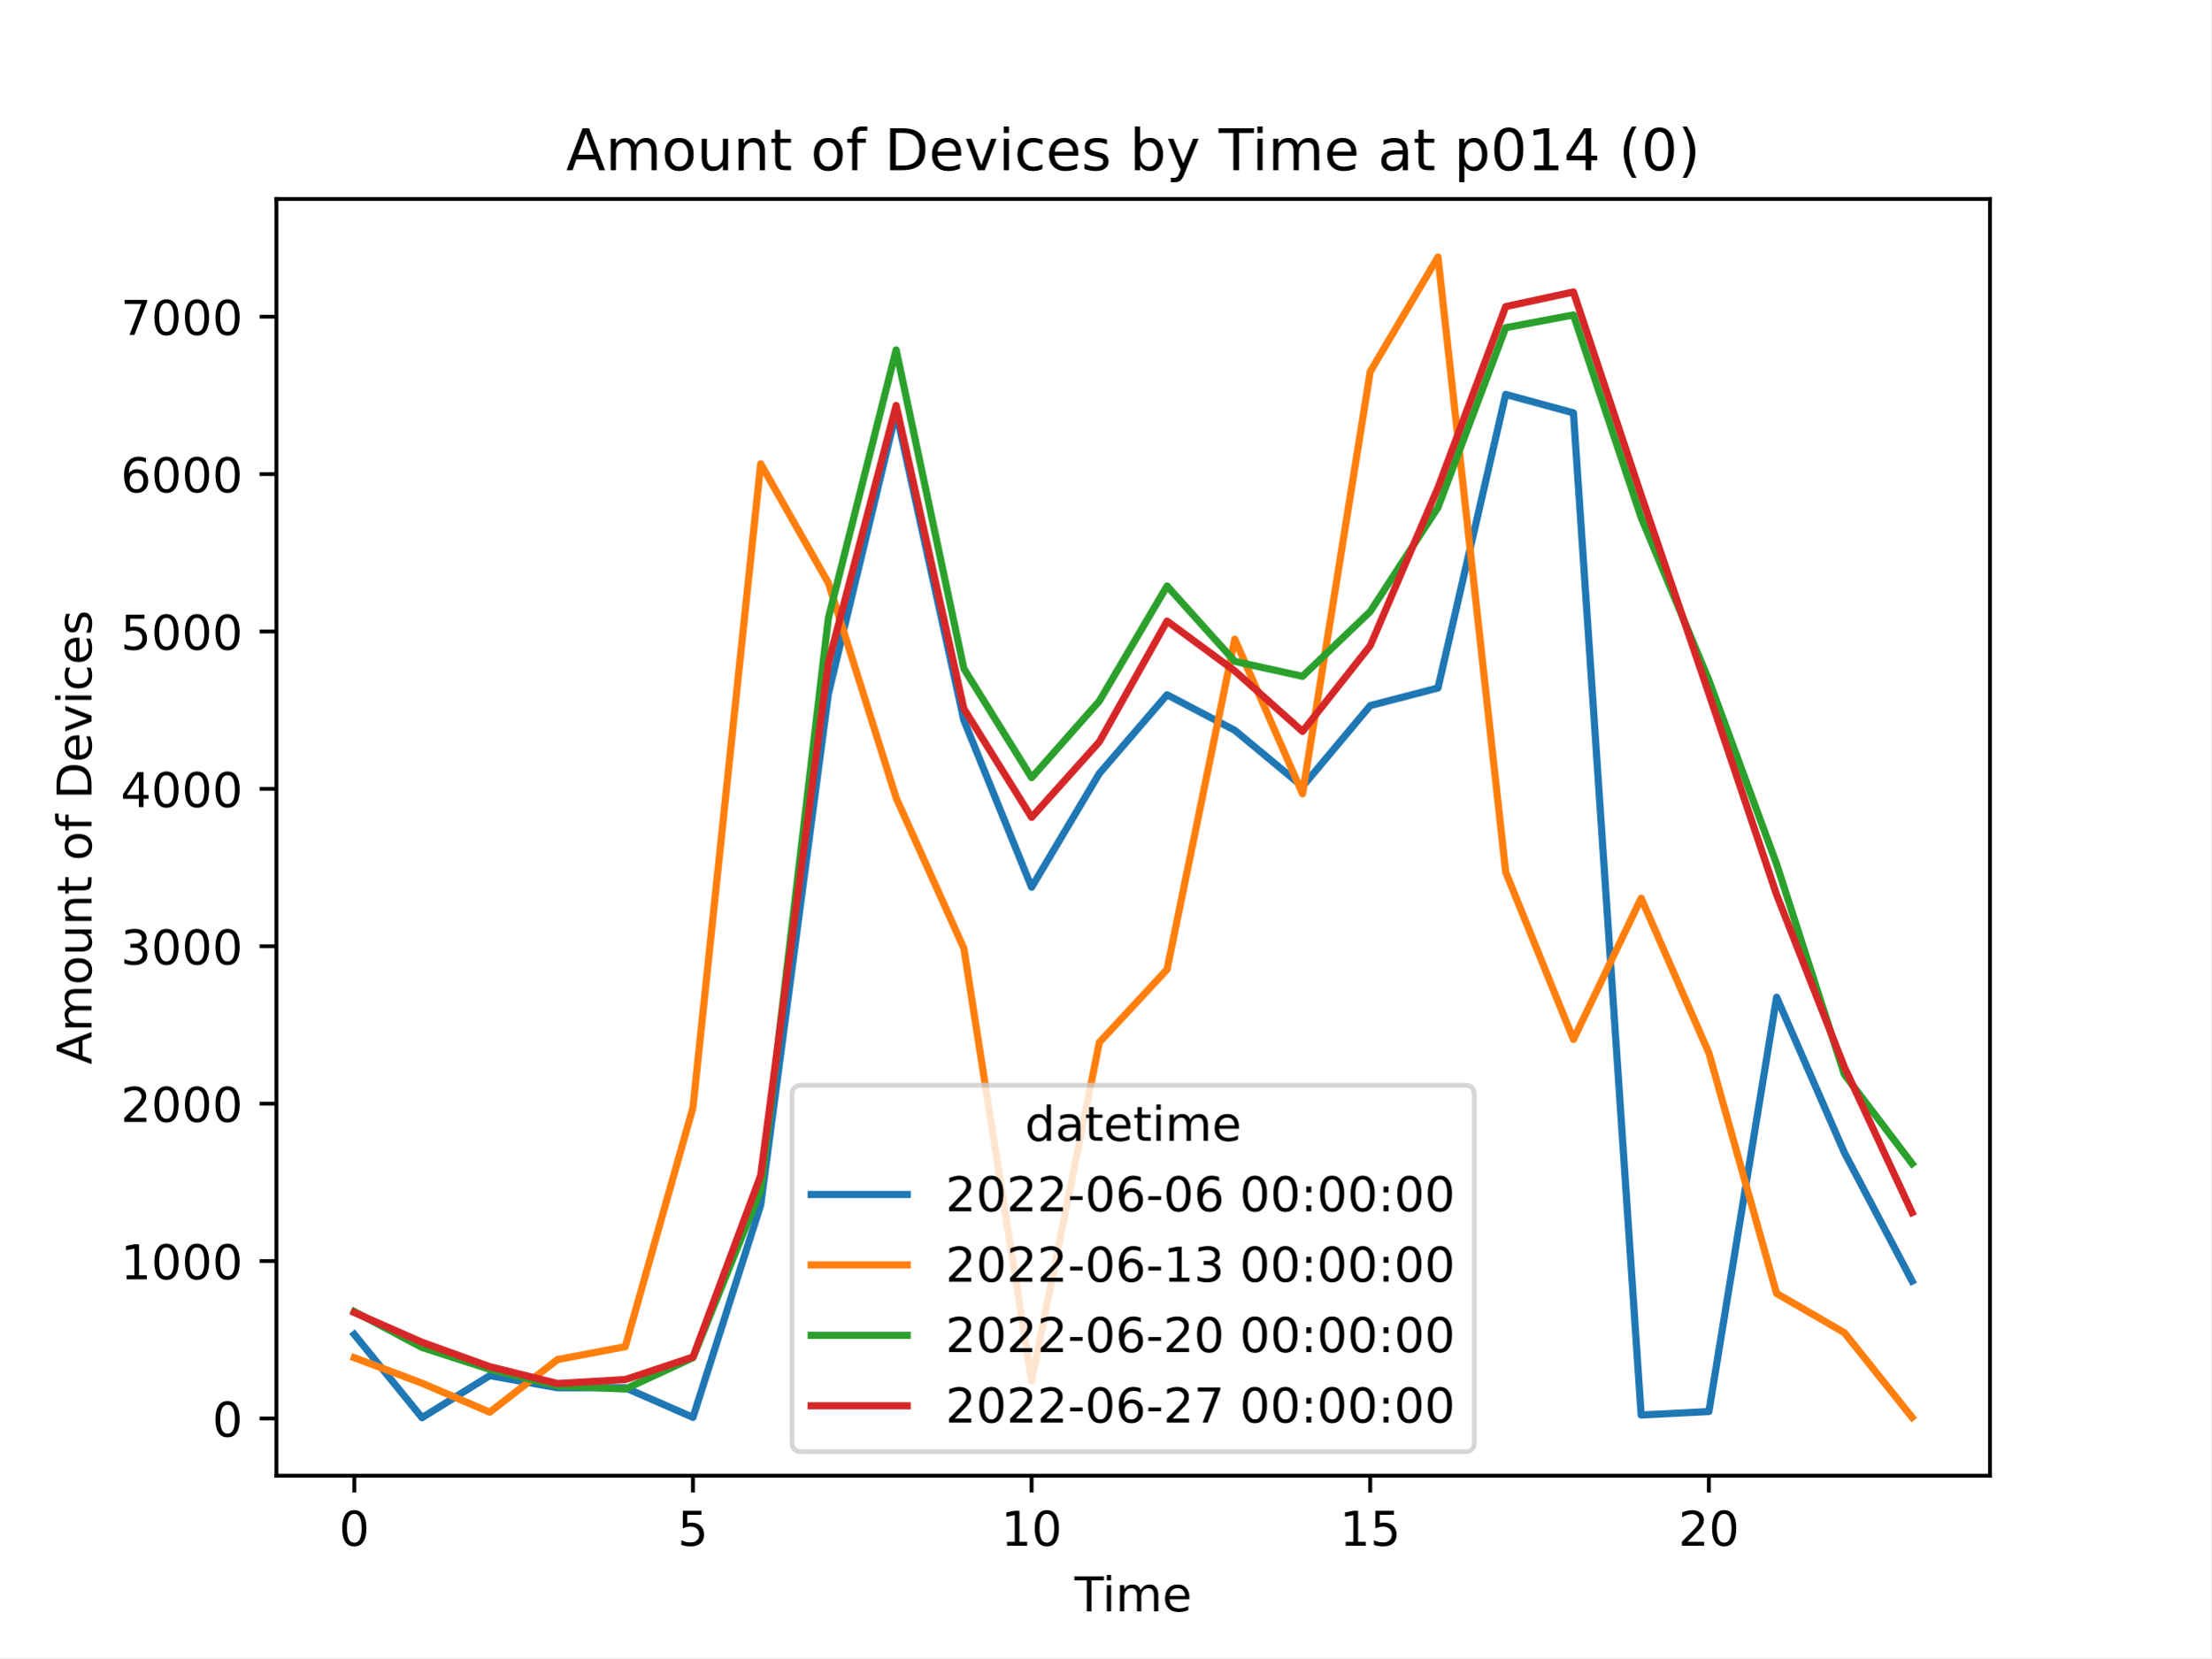
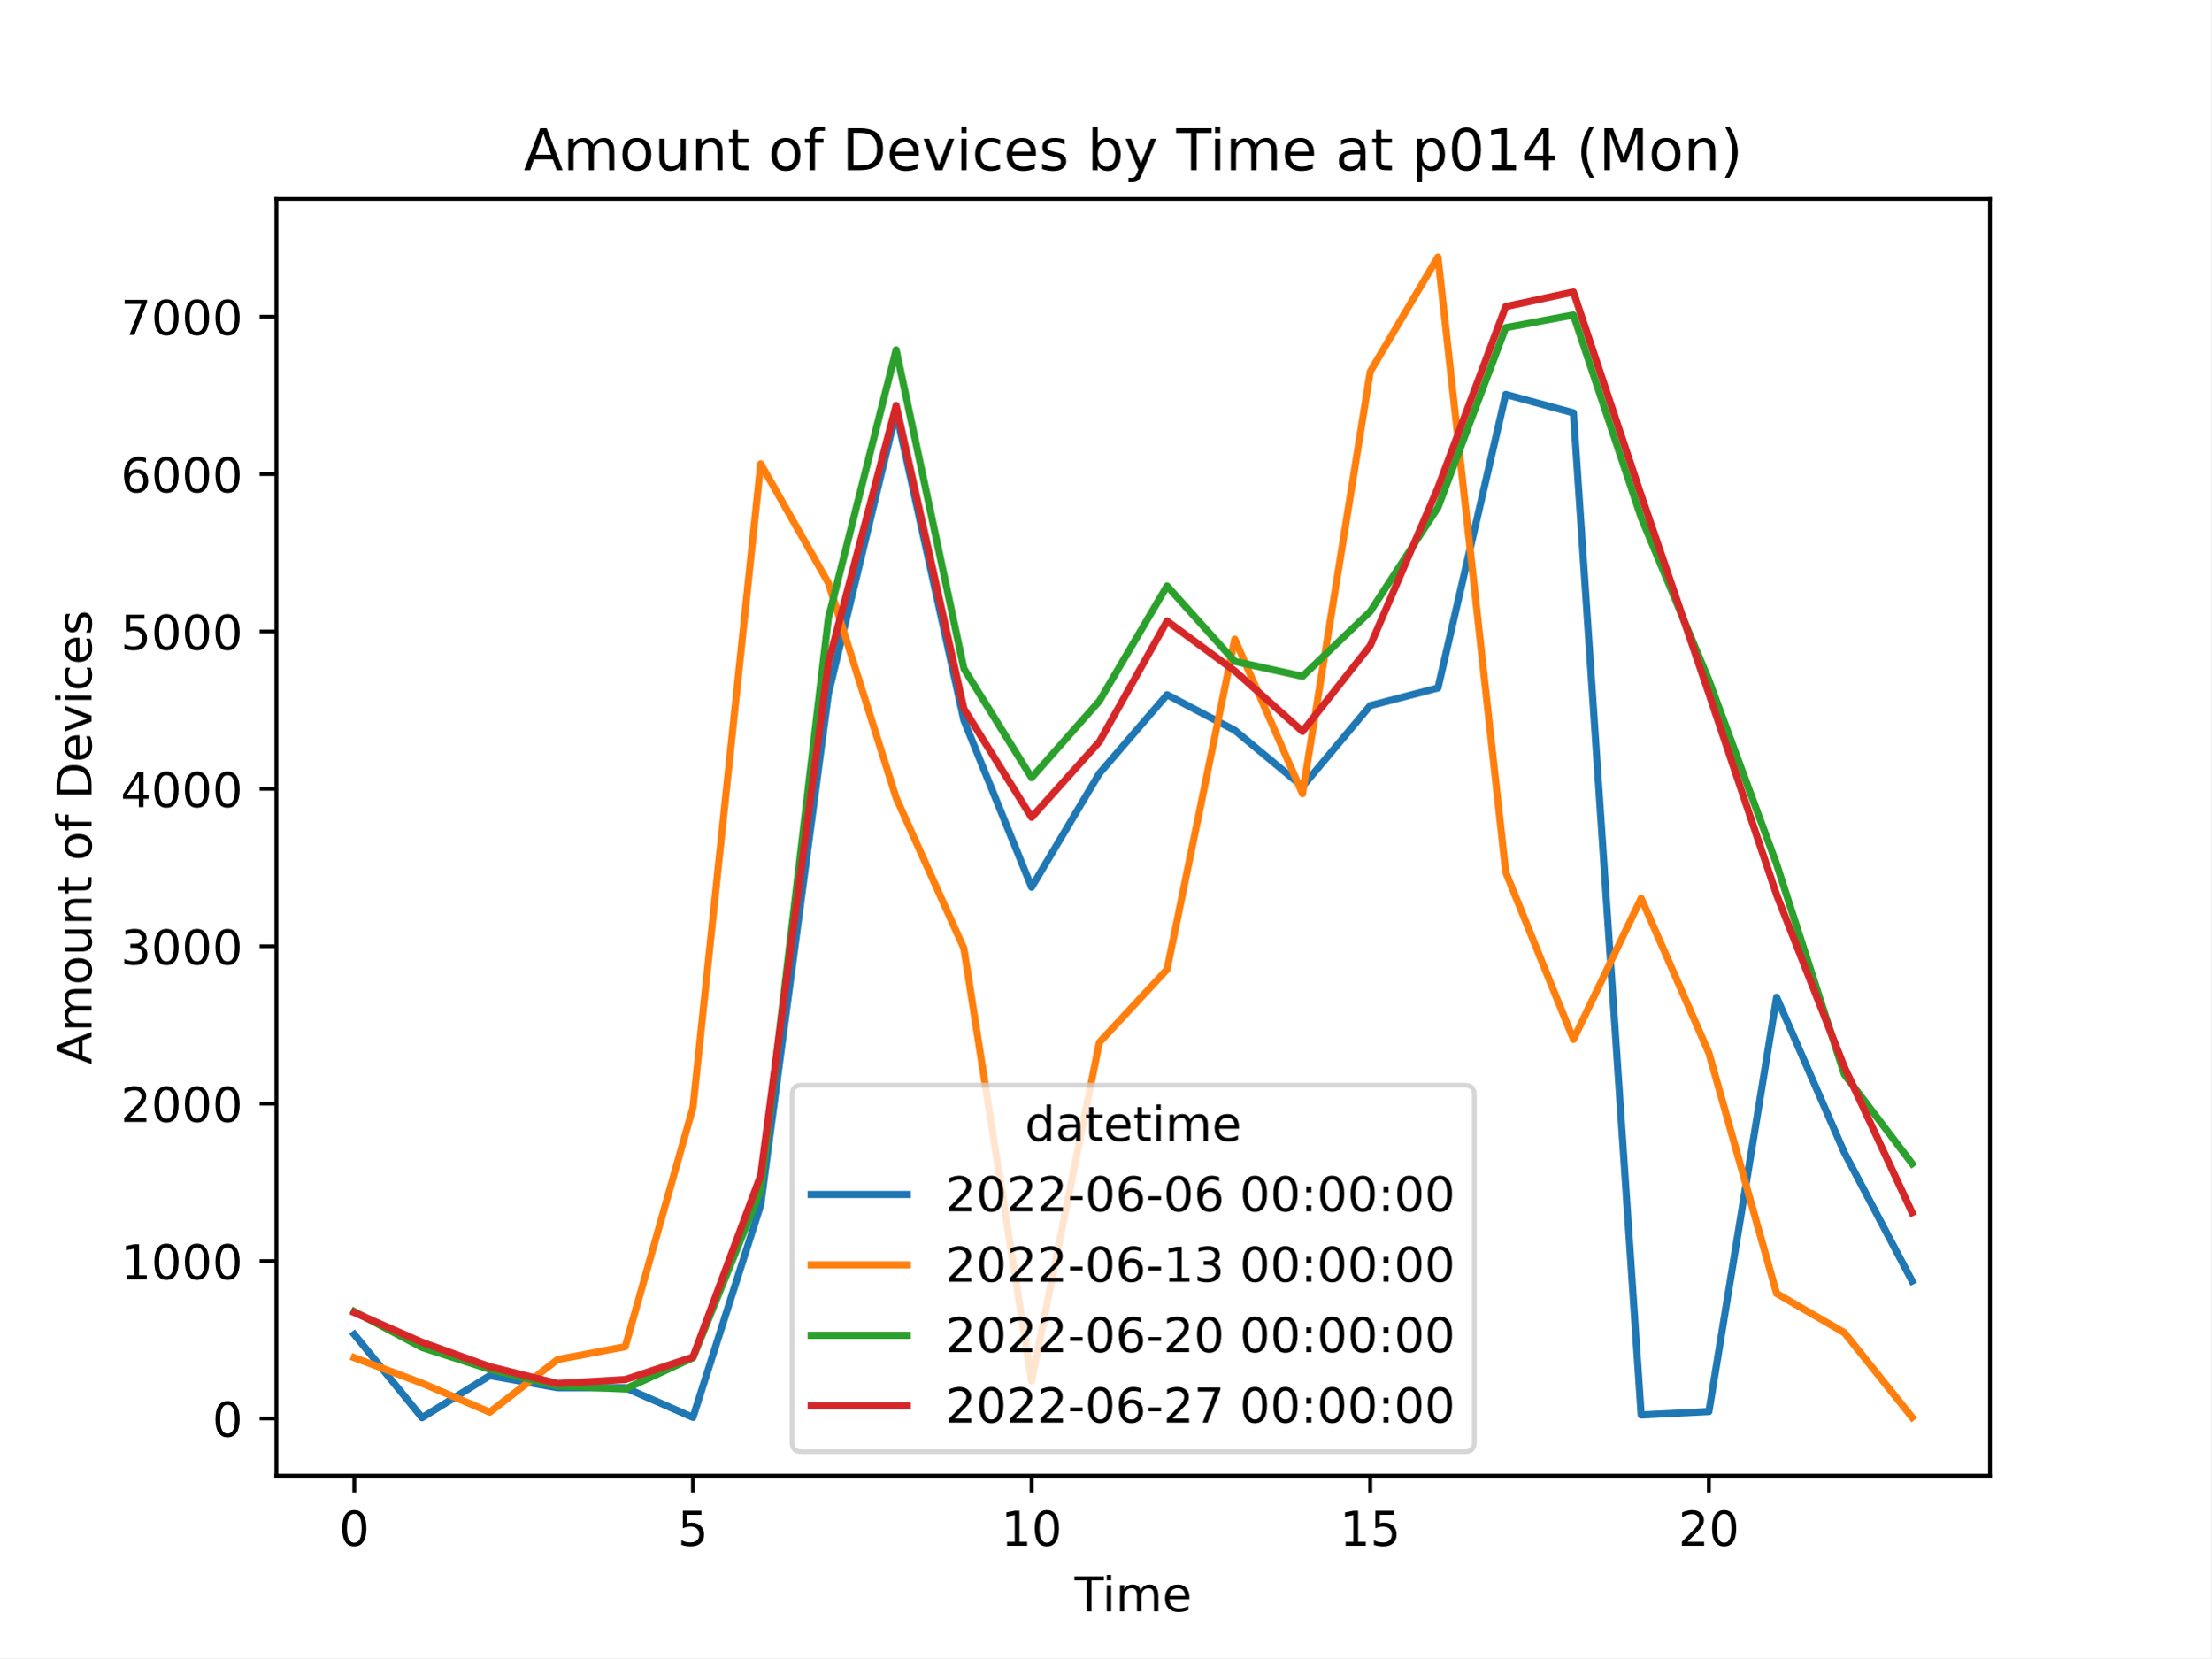
<svg xmlns="http://www.w3.org/2000/svg" xmlns:xlink="http://www.w3.org/1999/xlink" width="460.8pt" height="345.6pt" viewBox="0 0 460.8 345.6" version="1.1">
  <defs>
    <style type="text/css">*{stroke-linejoin: round; stroke-linecap: butt}</style>
  </defs>
  <g id="figure_1">
    <g id="patch_1">
      <path d="M 0 345.6  L 460.8 345.6  L 460.8 0  L 0 0  z " style="fill: #ffffff" />
    </g>
    <g id="axes_1">
      <g id="patch_2">
        <path d="M 57.6 307.584  L 414.72 307.584  L 414.72 41.472  L 57.6 41.472  z " style="fill: #ffffff" />
      </g>
      <g id="matplotlib.axis_1">
        <g id="xtick_1">
          <g id="line2d_1">
            <defs>
-               <path id="m2b70f1c9d8" d="M 0 0  L 0 3.5  " style="stroke: #000000; stroke-width: 0.8" />
-             </defs>
-             <g>
-               <use xlink:href="#m2b70f1c9d8" x="73.833" y="307.584" style="stroke: #000000; stroke-width: 0.8" />
+               <path id="mede19a1c48" d="M 0 0  L 0 3.5  " style="stroke: #000000; stroke-width: 0.8" />
+             </defs>
+             <g>
+               <use xlink:href="#mede19a1c48" x="73.833" y="307.584" style="stroke: #000000; stroke-width: 0.8" />
            </g>
          </g>
          <g id="text_1">
            <g transform="translate(70.65148 322.1824) scale(0.1 -0.1)">
              <defs>
                <path id="DejaVuSans-30" d="M 2034 4250  Q 1547 4250 1301 3770  Q 1056 3291 1056 2328  Q 1056 1369 1301 889  Q 1547 409 2034 409  Q 2525 409 2770 889  Q 3016 1369 3016 2328  Q 3016 3291 2770 3770  Q 2525 4250 2034 4250  z M 2034 4750  Q 2819 4750 3233 4129  Q 3647 3509 3647 2328  Q 3647 1150 3233 529  Q 2819 -91 2034 -91  Q 1250 -91 836 529  Q 422 1150 422 2328  Q 422 3509 836 4129  Q 1250 4750 2034 4750  z " transform="scale(0.015625)" />
              </defs>
              <use xlink:href="#DejaVuSans-30" />
            </g>
          </g>
        </g>
        <g id="xtick_2">
          <g id="line2d_2">
            <g>
-               <use xlink:href="#m2b70f1c9d8" x="144.41" y="307.584" style="stroke: #000000; stroke-width: 0.8" />
+               <use xlink:href="#mede19a1c48" x="144.41" y="307.584" style="stroke: #000000; stroke-width: 0.8" />
            </g>
          </g>
          <g id="text_2">
            <g transform="translate(141.2286 322.1824) scale(0.1 -0.1)">
              <defs>
                <path id="DejaVuSans-35" d="M 691 4666  L 3169 4666  L 3169 4134  L 1269 4134  L 1269 2991  Q 1406 3038 1543 3061  Q 1681 3084 1819 3084  Q 2600 3084 3056 2656  Q 3513 2228 3513 1497  Q 3513 744 3044 326  Q 2575 -91 1722 -91  Q 1428 -91 1123 -41  Q 819 9 494 109  L 494 744  Q 775 591 1075 516  Q 1375 441 1709 441  Q 2250 441 2565 725  Q 2881 1009 2881 1497  Q 2881 1984 2565 2268  Q 2250 2553 1709 2553  Q 1456 2553 1204 2497  Q 953 2441 691 2322  L 691 4666  z " transform="scale(0.015625)" />
              </defs>
              <use xlink:href="#DejaVuSans-35" />
            </g>
          </g>
        </g>
        <g id="xtick_3">
          <g id="line2d_3">
            <g>
-               <use xlink:href="#m2b70f1c9d8" x="214.987" y="307.584" style="stroke: #000000; stroke-width: 0.8" />
+               <use xlink:href="#mede19a1c48" x="214.987" y="307.584" style="stroke: #000000; stroke-width: 0.8" />
            </g>
          </g>
          <g id="text_3">
            <g transform="translate(208.6244 322.1824) scale(0.1 -0.1)">
              <defs>
                <path id="DejaVuSans-31" d="M 794 531  L 1825 531  L 1825 4091  L 703 3866  L 703 4441  L 1819 4666  L 2450 4666  L 2450 531  L 3481 531  L 3481 0  L 794 0  L 794 531  z " transform="scale(0.015625)" />
              </defs>
              <use xlink:href="#DejaVuSans-31" />
              <use xlink:href="#DejaVuSans-30" x="63.623" />
            </g>
          </g>
        </g>
        <g id="xtick_4">
          <g id="line2d_4">
            <g>
-               <use xlink:href="#m2b70f1c9d8" x="285.564" y="307.584" style="stroke: #000000; stroke-width: 0.8" />
+               <use xlink:href="#mede19a1c48" x="285.564" y="307.584" style="stroke: #000000; stroke-width: 0.8" />
            </g>
          </g>
          <g id="text_4">
            <g transform="translate(279.2015 322.1824) scale(0.1 -0.1)">
              <use xlink:href="#DejaVuSans-31" />
              <use xlink:href="#DejaVuSans-35" x="63.623" />
            </g>
          </g>
        </g>
        <g id="xtick_5">
          <g id="line2d_5">
            <g>
-               <use xlink:href="#m2b70f1c9d8" x="356.141" y="307.584" style="stroke: #000000; stroke-width: 0.8" />
+               <use xlink:href="#mede19a1c48" x="356.141" y="307.584" style="stroke: #000000; stroke-width: 0.8" />
            </g>
          </g>
          <g id="text_5">
            <g transform="translate(349.7785 322.1824) scale(0.1 -0.1)">
              <defs>
                <path id="DejaVuSans-32" d="M 1228 531  L 3431 531  L 3431 0  L 469 0  L 469 531  Q 828 903 1448 1529  Q 2069 2156 2228 2338  Q 2531 2678 2651 2914  Q 2772 3150 2772 3378  Q 2772 3750 2511 3984  Q 2250 4219 1831 4219  Q 1534 4219 1204 4116  Q 875 4013 500 3803  L 500 4441  Q 881 4594 1212 4672  Q 1544 4750 1819 4750  Q 2544 4750 2975 4387  Q 3406 4025 3406 3419  Q 3406 3131 3298 2873  Q 3191 2616 2906 2266  Q 2828 2175 2409 1742  Q 1991 1309 1228 531  z " transform="scale(0.015625)" />
              </defs>
              <use xlink:href="#DejaVuSans-32" />
              <use xlink:href="#DejaVuSans-30" x="63.623" />
            </g>
          </g>
        </g>
        <g id="text_6">
          <g transform="translate(223.9264 335.8606) scale(0.1 -0.1)">
            <defs>
              <path id="DejaVuSans-54" d="M -19 4666  L 3928 4666  L 3928 4134  L 2272 4134  L 2272 0  L 1638 0  L 1638 4134  L -19 4134  L -19 4666  z " transform="scale(0.015625)" />
              <path id="DejaVuSans-69" d="M 603 3500  L 1178 3500  L 1178 0  L 603 0  L 603 3500  z M 603 4863  L 1178 4863  L 1178 4134  L 603 4134  L 603 4863  z " transform="scale(0.015625)" />
              <path id="DejaVuSans-6d" d="M 3328 2828  Q 3544 3216 3844 3400  Q 4144 3584 4550 3584  Q 5097 3584 5394 3201  Q 5691 2819 5691 2113  L 5691 0  L 5113 0  L 5113 2094  Q 5113 2597 4934 2840  Q 4756 3084 4391 3084  Q 3944 3084 3684 2787  Q 3425 2491 3425 1978  L 3425 0  L 2847 0  L 2847 2094  Q 2847 2600 2669 2842  Q 2491 3084 2119 3084  Q 1678 3084 1418 2786  Q 1159 2488 1159 1978  L 1159 0  L 581 0  L 581 3500  L 1159 3500  L 1159 2956  Q 1356 3278 1631 3431  Q 1906 3584 2284 3584  Q 2666 3584 2933 3390  Q 3200 3197 3328 2828  z " transform="scale(0.015625)" />
              <path id="DejaVuSans-65" d="M 3597 1894  L 3597 1613  L 953 1613  Q 991 1019 1311 708  Q 1631 397 2203 397  Q 2534 397 2845 478  Q 3156 559 3463 722  L 3463 178  Q 3153 47 2828 -22  Q 2503 -91 2169 -91  Q 1331 -91 842 396  Q 353 884 353 1716  Q 353 2575 817 3079  Q 1281 3584 2069 3584  Q 2775 3584 3186 3129  Q 3597 2675 3597 1894  z M 3022 2063  Q 3016 2534 2758 2815  Q 2500 3097 2075 3097  Q 1594 3097 1305 2825  Q 1016 2553 972 2059  L 3022 2063  z " transform="scale(0.015625)" />
            </defs>
            <use xlink:href="#DejaVuSans-54" />
            <use xlink:href="#DejaVuSans-69" x="57.959" />
            <use xlink:href="#DejaVuSans-6d" x="85.742" />
            <use xlink:href="#DejaVuSans-65" x="183.154" />
          </g>
        </g>
      </g>
      <g id="matplotlib.axis_2">
        <g id="ytick_1">
          <g id="line2d_6">
            <defs>
-               <path id="m61ab056aed" d="M 0 0  L -3.5 0  " style="stroke: #000000; stroke-width: 0.8" />
-             </defs>
-             <g>
-               <use xlink:href="#m61ab056aed" x="57.6" y="295.652" style="stroke: #000000; stroke-width: 0.8" />
+               <path id="mebadab9a24" d="M 0 0  L -3.5 0  " style="stroke: #000000; stroke-width: 0.8" />
+             </defs>
+             <g>
+               <use xlink:href="#mebadab9a24" x="57.6" y="295.652" style="stroke: #000000; stroke-width: 0.8" />
            </g>
          </g>
          <g id="text_7">
            <g transform="translate(44.2375 299.4513) scale(0.1 -0.1)">
              <use xlink:href="#DejaVuSans-30" />
            </g>
          </g>
        </g>
        <g id="ytick_2">
          <g id="line2d_7">
            <g>
-               <use xlink:href="#m61ab056aed" x="57.6" y="262.845" style="stroke: #000000; stroke-width: 0.8" />
+               <use xlink:href="#mebadab9a24" x="57.6" y="262.845" style="stroke: #000000; stroke-width: 0.8" />
            </g>
          </g>
          <g id="text_8">
            <g transform="translate(25.15 266.6441) scale(0.1 -0.1)">
              <use xlink:href="#DejaVuSans-31" />
              <use xlink:href="#DejaVuSans-30" x="63.623" />
              <use xlink:href="#DejaVuSans-30" x="127.246" />
              <use xlink:href="#DejaVuSans-30" x="190.869" />
            </g>
          </g>
        </g>
        <g id="ytick_3">
          <g id="line2d_8">
            <g>
-               <use xlink:href="#m61ab056aed" x="57.6" y="230.038" style="stroke: #000000; stroke-width: 0.8" />
+               <use xlink:href="#mebadab9a24" x="57.6" y="230.038" style="stroke: #000000; stroke-width: 0.8" />
            </g>
          </g>
          <g id="text_9">
            <g transform="translate(25.15 233.8369) scale(0.1 -0.1)">
              <use xlink:href="#DejaVuSans-32" />
              <use xlink:href="#DejaVuSans-30" x="63.623" />
              <use xlink:href="#DejaVuSans-30" x="127.246" />
              <use xlink:href="#DejaVuSans-30" x="190.869" />
            </g>
          </g>
        </g>
        <g id="ytick_4">
          <g id="line2d_9">
            <g>
-               <use xlink:href="#m61ab056aed" x="57.6" y="197.231" style="stroke: #000000; stroke-width: 0.8" />
+               <use xlink:href="#mebadab9a24" x="57.6" y="197.231" style="stroke: #000000; stroke-width: 0.8" />
            </g>
          </g>
          <g id="text_10">
            <g transform="translate(25.15 201.0298) scale(0.1 -0.1)">
              <defs>
                <path id="DejaVuSans-33" d="M 2597 2516  Q 3050 2419 3304 2112  Q 3559 1806 3559 1356  Q 3559 666 3084 287  Q 2609 -91 1734 -91  Q 1441 -91 1130 -33  Q 819 25 488 141  L 488 750  Q 750 597 1062 519  Q 1375 441 1716 441  Q 2309 441 2620 675  Q 2931 909 2931 1356  Q 2931 1769 2642 2001  Q 2353 2234 1838 2234  L 1294 2234  L 1294 2753  L 1863 2753  Q 2328 2753 2575 2939  Q 2822 3125 2822 3475  Q 2822 3834 2567 4026  Q 2313 4219 1838 4219  Q 1578 4219 1281 4162  Q 984 4106 628 3988  L 628 4550  Q 988 4650 1302 4700  Q 1616 4750 1894 4750  Q 2613 4750 3031 4423  Q 3450 4097 3450 3541  Q 3450 3153 3228 2886  Q 3006 2619 2597 2516  z " transform="scale(0.015625)" />
              </defs>
              <use xlink:href="#DejaVuSans-33" />
              <use xlink:href="#DejaVuSans-30" x="63.623" />
              <use xlink:href="#DejaVuSans-30" x="127.246" />
              <use xlink:href="#DejaVuSans-30" x="190.869" />
            </g>
          </g>
        </g>
        <g id="ytick_5">
          <g id="line2d_10">
            <g>
-               <use xlink:href="#m61ab056aed" x="57.6" y="164.423" style="stroke: #000000; stroke-width: 0.8" />
+               <use xlink:href="#mebadab9a24" x="57.6" y="164.423" style="stroke: #000000; stroke-width: 0.8" />
            </g>
          </g>
          <g id="text_11">
            <g transform="translate(25.15 168.2226) scale(0.1 -0.1)">
              <defs>
                <path id="DejaVuSans-34" d="M 2419 4116  L 825 1625  L 2419 1625  L 2419 4116  z M 2253 4666  L 3047 4666  L 3047 1625  L 3713 1625  L 3713 1100  L 3047 1100  L 3047 0  L 2419 0  L 2419 1100  L 313 1100  L 313 1709  L 2253 4666  z " transform="scale(0.015625)" />
              </defs>
              <use xlink:href="#DejaVuSans-34" />
              <use xlink:href="#DejaVuSans-30" x="63.623" />
              <use xlink:href="#DejaVuSans-30" x="127.246" />
              <use xlink:href="#DejaVuSans-30" x="190.869" />
            </g>
          </g>
        </g>
        <g id="ytick_6">
          <g id="line2d_11">
            <g>
-               <use xlink:href="#m61ab056aed" x="57.6" y="131.616" style="stroke: #000000; stroke-width: 0.8" />
+               <use xlink:href="#mebadab9a24" x="57.6" y="131.616" style="stroke: #000000; stroke-width: 0.8" />
            </g>
          </g>
          <g id="text_12">
            <g transform="translate(25.15 135.4155) scale(0.1 -0.1)">
              <use xlink:href="#DejaVuSans-35" />
              <use xlink:href="#DejaVuSans-30" x="63.623" />
              <use xlink:href="#DejaVuSans-30" x="127.246" />
              <use xlink:href="#DejaVuSans-30" x="190.869" />
            </g>
          </g>
        </g>
        <g id="ytick_7">
          <g id="line2d_12">
            <g>
-               <use xlink:href="#m61ab056aed" x="57.6" y="98.809" style="stroke: #000000; stroke-width: 0.8" />
+               <use xlink:href="#mebadab9a24" x="57.6" y="98.809" style="stroke: #000000; stroke-width: 0.8" />
            </g>
          </g>
          <g id="text_13">
            <g transform="translate(25.15 102.6083) scale(0.1 -0.1)">
              <defs>
                <path id="DejaVuSans-36" d="M 2113 2584  Q 1688 2584 1439 2293  Q 1191 2003 1191 1497  Q 1191 994 1439 701  Q 1688 409 2113 409  Q 2538 409 2786 701  Q 3034 994 3034 1497  Q 3034 2003 2786 2293  Q 2538 2584 2113 2584  z M 3366 4563  L 3366 3988  Q 3128 4100 2886 4159  Q 2644 4219 2406 4219  Q 1781 4219 1451 3797  Q 1122 3375 1075 2522  Q 1259 2794 1537 2939  Q 1816 3084 2150 3084  Q 2853 3084 3261 2657  Q 3669 2231 3669 1497  Q 3669 778 3244 343  Q 2819 -91 2113 -91  Q 1303 -91 875 529  Q 447 1150 447 2328  Q 447 3434 972 4092  Q 1497 4750 2381 4750  Q 2619 4750 2861 4703  Q 3103 4656 3366 4563  z " transform="scale(0.015625)" />
              </defs>
              <use xlink:href="#DejaVuSans-36" />
              <use xlink:href="#DejaVuSans-30" x="63.623" />
              <use xlink:href="#DejaVuSans-30" x="127.246" />
              <use xlink:href="#DejaVuSans-30" x="190.869" />
            </g>
          </g>
        </g>
        <g id="ytick_8">
          <g id="line2d_13">
            <g>
-               <use xlink:href="#m61ab056aed" x="57.6" y="66.002" style="stroke: #000000; stroke-width: 0.8" />
+               <use xlink:href="#mebadab9a24" x="57.6" y="66.002" style="stroke: #000000; stroke-width: 0.8" />
            </g>
          </g>
          <g id="text_14">
            <g transform="translate(25.15 69.80113) scale(0.1 -0.1)">
              <defs>
                <path id="DejaVuSans-37" d="M 525 4666  L 3525 4666  L 3525 4397  L 1831 0  L 1172 0  L 2766 4134  L 525 4134  L 525 4666  z " transform="scale(0.015625)" />
              </defs>
              <use xlink:href="#DejaVuSans-37" />
              <use xlink:href="#DejaVuSans-30" x="63.623" />
              <use xlink:href="#DejaVuSans-30" x="127.246" />
              <use xlink:href="#DejaVuSans-30" x="190.869" />
            </g>
          </g>
        </g>
        <g id="text_15">
          <g transform="translate(19.07031 221.8788) rotate(-90) scale(0.1 -0.1)">
            <defs>
              <path id="DejaVuSans-41" d="M 2188 4044  L 1331 1722  L 3047 1722  L 2188 4044  z M 1831 4666  L 2547 4666  L 4325 0  L 3669 0  L 3244 1197  L 1141 1197  L 716 0  L 50 0  L 1831 4666  z " transform="scale(0.015625)" />
              <path id="DejaVuSans-6f" d="M 1959 3097  Q 1497 3097 1228 2736  Q 959 2375 959 1747  Q 959 1119 1226 758  Q 1494 397 1959 397  Q 2419 397 2687 759  Q 2956 1122 2956 1747  Q 2956 2369 2687 2733  Q 2419 3097 1959 3097  z M 1959 3584  Q 2709 3584 3137 3096  Q 3566 2609 3566 1747  Q 3566 888 3137 398  Q 2709 -91 1959 -91  Q 1206 -91 779 398  Q 353 888 353 1747  Q 353 2609 779 3096  Q 1206 3584 1959 3584  z " transform="scale(0.015625)" />
              <path id="DejaVuSans-75" d="M 544 1381  L 544 3500  L 1119 3500  L 1119 1403  Q 1119 906 1312 657  Q 1506 409 1894 409  Q 2359 409 2629 706  Q 2900 1003 2900 1516  L 2900 3500  L 3475 3500  L 3475 0  L 2900 0  L 2900 538  Q 2691 219 2414 64  Q 2138 -91 1772 -91  Q 1169 -91 856 284  Q 544 659 544 1381  z M 1991 3584  L 1991 3584  z " transform="scale(0.015625)" />
              <path id="DejaVuSans-6e" d="M 3513 2113  L 3513 0  L 2938 0  L 2938 2094  Q 2938 2591 2744 2837  Q 2550 3084 2163 3084  Q 1697 3084 1428 2787  Q 1159 2491 1159 1978  L 1159 0  L 581 0  L 581 3500  L 1159 3500  L 1159 2956  Q 1366 3272 1645 3428  Q 1925 3584 2291 3584  Q 2894 3584 3203 3211  Q 3513 2838 3513 2113  z " transform="scale(0.015625)" />
              <path id="DejaVuSans-74" d="M 1172 4494  L 1172 3500  L 2356 3500  L 2356 3053  L 1172 3053  L 1172 1153  Q 1172 725 1289 603  Q 1406 481 1766 481  L 2356 481  L 2356 0  L 1766 0  Q 1100 0 847 248  Q 594 497 594 1153  L 594 3053  L 172 3053  L 172 3500  L 594 3500  L 594 4494  L 1172 4494  z " transform="scale(0.015625)" />
              <path id="DejaVuSans-20" transform="scale(0.015625)" />
              <path id="DejaVuSans-66" d="M 2375 4863  L 2375 4384  L 1825 4384  Q 1516 4384 1395 4259  Q 1275 4134 1275 3809  L 1275 3500  L 2222 3500  L 2222 3053  L 1275 3053  L 1275 0  L 697 0  L 697 3053  L 147 3053  L 147 3500  L 697 3500  L 697 3744  Q 697 4328 969 4595  Q 1241 4863 1831 4863  L 2375 4863  z " transform="scale(0.015625)" />
              <path id="DejaVuSans-44" d="M 1259 4147  L 1259 519  L 2022 519  Q 2988 519 3436 956  Q 3884 1394 3884 2338  Q 3884 3275 3436 3711  Q 2988 4147 2022 4147  L 1259 4147  z M 628 4666  L 1925 4666  Q 3281 4666 3915 4102  Q 4550 3538 4550 2338  Q 4550 1131 3912 565  Q 3275 0 1925 0  L 628 0  L 628 4666  z " transform="scale(0.015625)" />
              <path id="DejaVuSans-76" d="M 191 3500  L 800 3500  L 1894 563  L 2988 3500  L 3597 3500  L 2284 0  L 1503 0  L 191 3500  z " transform="scale(0.015625)" />
              <path id="DejaVuSans-63" d="M 3122 3366  L 3122 2828  Q 2878 2963 2633 3030  Q 2388 3097 2138 3097  Q 1578 3097 1268 2742  Q 959 2388 959 1747  Q 959 1106 1268 751  Q 1578 397 2138 397  Q 2388 397 2633 464  Q 2878 531 3122 666  L 3122 134  Q 2881 22 2623 -34  Q 2366 -91 2075 -91  Q 1284 -91 818 406  Q 353 903 353 1747  Q 353 2603 823 3093  Q 1294 3584 2113 3584  Q 2378 3584 2631 3529  Q 2884 3475 3122 3366  z " transform="scale(0.015625)" />
              <path id="DejaVuSans-73" d="M 2834 3397  L 2834 2853  Q 2591 2978 2328 3040  Q 2066 3103 1784 3103  Q 1356 3103 1142 2972  Q 928 2841 928 2578  Q 928 2378 1081 2264  Q 1234 2150 1697 2047  L 1894 2003  Q 2506 1872 2764 1633  Q 3022 1394 3022 966  Q 3022 478 2636 193  Q 2250 -91 1575 -91  Q 1294 -91 989 -36  Q 684 19 347 128  L 347 722  Q 666 556 975 473  Q 1284 391 1588 391  Q 1994 391 2212 530  Q 2431 669 2431 922  Q 2431 1156 2273 1281  Q 2116 1406 1581 1522  L 1381 1569  Q 847 1681 609 1914  Q 372 2147 372 2553  Q 372 3047 722 3315  Q 1072 3584 1716 3584  Q 2034 3584 2315 3537  Q 2597 3491 2834 3397  z " transform="scale(0.015625)" />
            </defs>
            <use xlink:href="#DejaVuSans-41" />
            <use xlink:href="#DejaVuSans-6d" x="68.408" />
            <use xlink:href="#DejaVuSans-6f" x="165.82" />
            <use xlink:href="#DejaVuSans-75" x="227.002" />
            <use xlink:href="#DejaVuSans-6e" x="290.381" />
            <use xlink:href="#DejaVuSans-74" x="353.76" />
            <use xlink:href="#DejaVuSans-20" x="392.969" />
            <use xlink:href="#DejaVuSans-6f" x="424.756" />
            <use xlink:href="#DejaVuSans-66" x="485.938" />
            <use xlink:href="#DejaVuSans-20" x="521.143" />
            <use xlink:href="#DejaVuSans-44" x="552.93" />
            <use xlink:href="#DejaVuSans-65" x="629.932" />
            <use xlink:href="#DejaVuSans-76" x="691.455" />
            <use xlink:href="#DejaVuSans-69" x="750.635" />
            <use xlink:href="#DejaVuSans-63" x="778.418" />
            <use xlink:href="#DejaVuSans-65" x="833.398" />
            <use xlink:href="#DejaVuSans-73" x="894.922" />
          </g>
        </g>
      </g>
      <g id="line2d_14">
-         <path d="M 73.833 278.133  L 87.948 295.488  L 102.064 286.728  L 116.179 289.255  L 130.294 289.255  L 144.41 295.422  L 158.525 251.166  L 172.641 144.575  L 186.756 85.883  L 200.871 150.119  L 214.987 184.928  L 229.102 161.208  L 243.218 144.805  L 257.333 152.219  L 271.449 163.931  L 285.564 147.068  L 299.679 143.394  L 313.795 82.209  L 327.91 86.047  L 342.026 294.93  L 356.141 294.209  L 370.256 207.86  L 384.372 240.241  L 398.487 267.011  " clip-path="url(#p40b47345c7)" style="fill: none; stroke: #1f77b4; stroke-width: 1.5; stroke-linecap: square" />
+         <path d="M 73.833 278.133  L 87.948 295.488  L 102.064 286.728  L 116.179 289.255  L 130.294 289.255  L 144.41 295.422  L 158.525 251.166  L 172.641 144.575  L 186.756 85.883  L 200.871 150.119  L 214.987 184.928  L 229.102 161.208  L 243.218 144.805  L 257.333 152.219  L 271.449 163.931  L 285.564 147.068  L 299.679 143.394  L 313.795 82.209  L 327.91 86.047  L 342.026 294.93  L 356.141 294.209  L 370.256 207.86  L 384.372 240.241  L 398.487 267.011  " clip-path="url(#p6a94a6a980)" style="fill: none; stroke: #1f77b4; stroke-width: 1.5; stroke-linecap: square" />
      </g>
      <g id="line2d_15">
-         <path d="M 73.833 282.988  L 87.948 288.303  L 102.064 294.34  L 116.179 283.382  L 130.294 280.692  L 144.41 230.858  L 158.525 96.677  L 172.641 121.512  L 186.756 166.293  L 200.871 197.657  L 214.987 287.844  L 229.102 217.276  L 243.218 202.053  L 257.333 133.224  L 271.449 165.44  L 285.564 77.452  L 299.679 53.568  L 313.795 181.778  L 327.91 216.652  L 342.026 187.224  L 356.141 219.474  L 370.256 269.603  L 384.372 277.772  L 398.487 295.422  " clip-path="url(#p40b47345c7)" style="fill: none; stroke: #ff7f0e; stroke-width: 1.5; stroke-linecap: square" />
+         <path d="M 73.833 282.988  L 87.948 288.303  L 102.064 294.34  L 116.179 283.382  L 130.294 280.692  L 144.41 230.858  L 158.525 96.677  L 172.641 121.512  L 186.756 166.293  L 200.871 197.657  L 214.987 287.844  L 229.102 217.276  L 243.218 202.053  L 257.333 133.224  L 271.449 165.44  L 285.564 77.452  L 299.679 53.568  L 313.795 181.778  L 327.91 216.652  L 342.026 187.224  L 356.141 219.474  L 370.256 269.603  L 384.372 277.772  L 398.487 295.422  " clip-path="url(#p6a94a6a980)" style="fill: none; stroke: #ff7f0e; stroke-width: 1.5; stroke-linecap: square" />
      </g>
      <g id="line2d_16">
-         <path d="M 73.833 273.376  L 87.948 280.856  L 102.064 285.416  L 116.179 288.861  L 130.294 289.517  L 144.41 282.988  L 158.525 248.082  L 172.641 128.795  L 186.756 72.924  L 200.871 139.359  L 214.987 162.094  L 229.102 146.117  L 243.218 122.135  L 257.333 137.85  L 271.449 140.966  L 285.564 127.45  L 299.679 105.764  L 313.795 68.298  L 327.91 65.641  L 342.026 107.864  L 356.141 141.786  L 370.256 180.105  L 384.372 223.936  L 398.487 242.537  " clip-path="url(#p40b47345c7)" style="fill: none; stroke: #2ca02c; stroke-width: 1.5; stroke-linecap: square" />
+         <path d="M 73.833 273.376  L 87.948 280.856  L 102.064 285.416  L 116.179 288.861  L 130.294 289.517  L 144.41 282.988  L 158.525 248.082  L 172.641 128.795  L 186.756 72.924  L 200.871 139.359  L 214.987 162.094  L 229.102 146.117  L 243.218 122.135  L 257.333 137.85  L 271.449 140.966  L 285.564 127.45  L 299.679 105.764  L 313.795 68.298  L 327.91 65.641  L 342.026 107.864  L 356.141 141.786  L 370.256 180.105  L 384.372 223.936  L 398.487 242.537  " clip-path="url(#p6a94a6a980)" style="fill: none; stroke: #2ca02c; stroke-width: 1.5; stroke-linecap: square" />
      </g>
      <g id="line2d_17">
-         <path d="M 73.833 273.573  L 87.948 279.773  L 102.064 284.858  L 116.179 288.369  L 130.294 287.549  L 144.41 282.857  L 158.525 244.998  L 172.641 138.145  L 186.756 84.505  L 200.871 147.725  L 214.987 170.361  L 229.102 154.614  L 243.218 129.451  L 257.333 139.851  L 271.449 152.449  L 285.564 134.569  L 299.679 101.663  L 313.795 63.902  L 327.91 60.851  L 342.026 103.205  L 356.141 144.575  L 370.256 186.503  L 384.372 222.394  L 398.487 252.74  " clip-path="url(#p40b47345c7)" style="fill: none; stroke: #d62728; stroke-width: 1.5; stroke-linecap: square" />
+         <path d="M 73.833 273.573  L 87.948 279.773  L 102.064 284.858  L 116.179 288.369  L 130.294 287.549  L 144.41 282.857  L 158.525 244.998  L 172.641 138.145  L 186.756 84.505  L 200.871 147.725  L 214.987 170.361  L 229.102 154.614  L 243.218 129.451  L 257.333 139.851  L 271.449 152.449  L 285.564 134.569  L 299.679 101.663  L 313.795 63.902  L 327.91 60.851  L 342.026 103.205  L 356.141 144.575  L 370.256 186.503  L 384.372 222.394  L 398.487 252.74  " clip-path="url(#p6a94a6a980)" style="fill: none; stroke: #d62728; stroke-width: 1.5; stroke-linecap: square" />
      </g>
      <g id="patch_3">
        <path d="M 57.6 307.584  L 57.6 41.472  " style="fill: none; stroke: #000000; stroke-width: 0.8; stroke-linejoin: miter; stroke-linecap: square" />
      </g>
      <g id="patch_4">
        <path d="M 414.72 307.584  L 414.72 41.472  " style="fill: none; stroke: #000000; stroke-width: 0.8; stroke-linejoin: miter; stroke-linecap: square" />
      </g>
      <g id="patch_5">
        <path d="M 57.6 307.584  L 414.72 307.584  " style="fill: none; stroke: #000000; stroke-width: 0.8; stroke-linejoin: miter; stroke-linecap: square" />
      </g>
      <g id="patch_6">
        <path d="M 57.6 41.472  L 414.72 41.472  " style="fill: none; stroke: #000000; stroke-width: 0.8; stroke-linejoin: miter; stroke-linecap: square" />
      </g>
      <g id="text_16">
-         <g transform="translate(117.9741 35.472) scale(0.12 -0.12)">
+         <g transform="translate(109.1409 35.472) scale(0.12 -0.12)">
          <defs>
            <path id="DejaVuSans-62" d="M 3116 1747  Q 3116 2381 2855 2742  Q 2594 3103 2138 3103  Q 1681 3103 1420 2742  Q 1159 2381 1159 1747  Q 1159 1113 1420 752  Q 1681 391 2138 391  Q 2594 391 2855 752  Q 3116 1113 3116 1747  z M 1159 2969  Q 1341 3281 1617 3432  Q 1894 3584 2278 3584  Q 2916 3584 3314 3078  Q 3713 2572 3713 1747  Q 3713 922 3314 415  Q 2916 -91 2278 -91  Q 1894 -91 1617 61  Q 1341 213 1159 525  L 1159 0  L 581 0  L 581 4863  L 1159 4863  L 1159 2969  z " transform="scale(0.015625)" />
            <path id="DejaVuSans-79" d="M 2059 -325  Q 1816 -950 1584 -1140  Q 1353 -1331 966 -1331  L 506 -1331  L 506 -850  L 844 -850  Q 1081 -850 1212 -737  Q 1344 -625 1503 -206  L 1606 56  L 191 3500  L 800 3500  L 1894 763  L 2988 3500  L 3597 3500  L 2059 -325  z " transform="scale(0.015625)" />
            <path id="DejaVuSans-61" d="M 2194 1759  Q 1497 1759 1228 1600  Q 959 1441 959 1056  Q 959 750 1161 570  Q 1363 391 1709 391  Q 2188 391 2477 730  Q 2766 1069 2766 1631  L 2766 1759  L 2194 1759  z M 3341 1997  L 3341 0  L 2766 0  L 2766 531  Q 2569 213 2275 61  Q 1981 -91 1556 -91  Q 1019 -91 701 211  Q 384 513 384 1019  Q 384 1609 779 1909  Q 1175 2209 1959 2209  L 2766 2209  L 2766 2266  Q 2766 2663 2505 2880  Q 2244 3097 1772 3097  Q 1472 3097 1187 3025  Q 903 2953 641 2809  L 641 3341  Q 956 3463 1253 3523  Q 1550 3584 1831 3584  Q 2591 3584 2966 3190  Q 3341 2797 3341 1997  z " transform="scale(0.015625)" />
            <path id="DejaVuSans-70" d="M 1159 525  L 1159 -1331  L 581 -1331  L 581 3500  L 1159 3500  L 1159 2969  Q 1341 3281 1617 3432  Q 1894 3584 2278 3584  Q 2916 3584 3314 3078  Q 3713 2572 3713 1747  Q 3713 922 3314 415  Q 2916 -91 2278 -91  Q 1894 -91 1617 61  Q 1341 213 1159 525  z M 3116 1747  Q 3116 2381 2855 2742  Q 2594 3103 2138 3103  Q 1681 3103 1420 2742  Q 1159 2381 1159 1747  Q 1159 1113 1420 752  Q 1681 391 2138 391  Q 2594 391 2855 752  Q 3116 1113 3116 1747  z " transform="scale(0.015625)" />
            <path id="DejaVuSans-28" d="M 1984 4856  Q 1566 4138 1362 3434  Q 1159 2731 1159 2009  Q 1159 1288 1364 580  Q 1569 -128 1984 -844  L 1484 -844  Q 1016 -109 783 600  Q 550 1309 550 2009  Q 550 2706 781 3412  Q 1013 4119 1484 4856  L 1984 4856  z " transform="scale(0.015625)" />
+             <path id="DejaVuSans-4d" d="M 628 4666  L 1569 4666  L 2759 1491  L 3956 4666  L 4897 4666  L 4897 0  L 4281 0  L 4281 4097  L 3078 897  L 2444 897  L 1241 4097  L 1241 0  L 628 0  L 628 4666  z " transform="scale(0.015625)" />
            <path id="DejaVuSans-29" d="M 513 4856  L 1013 4856  Q 1481 4119 1714 3412  Q 1947 2706 1947 2009  Q 1947 1309 1714 600  Q 1481 -109 1013 -844  L 513 -844  Q 928 -128 1133 580  Q 1338 1288 1338 2009  Q 1338 2731 1133 3434  Q 928 4138 513 4856  z " transform="scale(0.015625)" />
          </defs>
          <use xlink:href="#DejaVuSans-41" />
          <use xlink:href="#DejaVuSans-6d" x="68.408" />
          <use xlink:href="#DejaVuSans-6f" x="165.82" />
          <use xlink:href="#DejaVuSans-75" x="227.002" />
          <use xlink:href="#DejaVuSans-6e" x="290.381" />
          <use xlink:href="#DejaVuSans-74" x="353.76" />
          <use xlink:href="#DejaVuSans-20" x="392.969" />
          <use xlink:href="#DejaVuSans-6f" x="424.756" />
          <use xlink:href="#DejaVuSans-66" x="485.938" />
          <use xlink:href="#DejaVuSans-20" x="521.143" />
          <use xlink:href="#DejaVuSans-44" x="552.93" />
          <use xlink:href="#DejaVuSans-65" x="629.932" />
          <use xlink:href="#DejaVuSans-76" x="691.455" />
          <use xlink:href="#DejaVuSans-69" x="750.635" />
          <use xlink:href="#DejaVuSans-63" x="778.418" />
          <use xlink:href="#DejaVuSans-65" x="833.398" />
          <use xlink:href="#DejaVuSans-73" x="894.922" />
          <use xlink:href="#DejaVuSans-20" x="947.021" />
          <use xlink:href="#DejaVuSans-62" x="978.809" />
          <use xlink:href="#DejaVuSans-79" x="1042.285" />
          <use xlink:href="#DejaVuSans-20" x="1101.465" />
          <use xlink:href="#DejaVuSans-54" x="1133.252" />
          <use xlink:href="#DejaVuSans-69" x="1191.211" />
          <use xlink:href="#DejaVuSans-6d" x="1218.994" />
          <use xlink:href="#DejaVuSans-65" x="1316.406" />
          <use xlink:href="#DejaVuSans-20" x="1377.93" />
          <use xlink:href="#DejaVuSans-61" x="1409.717" />
          <use xlink:href="#DejaVuSans-74" x="1470.996" />
          <use xlink:href="#DejaVuSans-20" x="1510.205" />
          <use xlink:href="#DejaVuSans-70" x="1541.992" />
          <use xlink:href="#DejaVuSans-30" x="1605.469" />
          <use xlink:href="#DejaVuSans-31" x="1669.092" />
          <use xlink:href="#DejaVuSans-34" x="1732.715" />
          <use xlink:href="#DejaVuSans-20" x="1796.338" />
          <use xlink:href="#DejaVuSans-28" x="1828.125" />
-           <use xlink:href="#DejaVuSans-30" x="1867.139" />
-           <use xlink:href="#DejaVuSans-29" x="1930.762" />
+           <use xlink:href="#DejaVuSans-4d" x="1867.139" />
+           <use xlink:href="#DejaVuSans-6f" x="1953.418" />
+           <use xlink:href="#DejaVuSans-6e" x="2014.6" />
+           <use xlink:href="#DejaVuSans-29" x="2077.979" />
        </g>
      </g>
      <g id="legend_1">
        <g id="patch_7">
          <path d="M 167.057 302.584  L 305.263 302.584  Q 307.263 302.584 307.263 300.584  L 307.263 228.193  Q 307.263 226.193 305.263 226.193  L 167.057 226.193  Q 165.057 226.193 165.057 228.193  L 165.057 300.584  Q 165.057 302.584 167.057 302.584  z " style="fill: #ffffff; opacity: 0.8; stroke: #cccccc; stroke-linejoin: miter" />
        </g>
        <g id="text_17">
          <g transform="translate(213.5889 237.7918) scale(0.1 -0.1)">
            <defs>
              <path id="DejaVuSans-64" d="M 2906 2969  L 2906 4863  L 3481 4863  L 3481 0  L 2906 0  L 2906 525  Q 2725 213 2448 61  Q 2172 -91 1784 -91  Q 1150 -91 751 415  Q 353 922 353 1747  Q 353 2572 751 3078  Q 1150 3584 1784 3584  Q 2172 3584 2448 3432  Q 2725 3281 2906 2969  z M 947 1747  Q 947 1113 1208 752  Q 1469 391 1925 391  Q 2381 391 2643 752  Q 2906 1113 2906 1747  Q 2906 2381 2643 2742  Q 2381 3103 1925 3103  Q 1469 3103 1208 2742  Q 947 2381 947 1747  z " transform="scale(0.015625)" />
            </defs>
            <use xlink:href="#DejaVuSans-64" />
            <use xlink:href="#DejaVuSans-61" x="63.477" />
            <use xlink:href="#DejaVuSans-74" x="124.756" />
            <use xlink:href="#DejaVuSans-65" x="163.965" />
            <use xlink:href="#DejaVuSans-74" x="225.488" />
            <use xlink:href="#DejaVuSans-69" x="264.697" />
            <use xlink:href="#DejaVuSans-6d" x="292.48" />
            <use xlink:href="#DejaVuSans-65" x="389.893" />
          </g>
        </g>
        <g id="line2d_18">
          <path d="M 169.057 248.97  L 179.057 248.97  L 189.057 248.97  " style="fill: none; stroke: #1f77b4; stroke-width: 1.5; stroke-linecap: square" />
        </g>
        <g id="text_18">
          <g transform="translate(197.0569 252.4699) scale(0.1 -0.1)">
            <defs>
              <path id="DejaVuSans-2d" d="M 313 2009  L 1997 2009  L 1997 1497  L 313 1497  L 313 2009  z " transform="scale(0.015625)" />
              <path id="DejaVuSans-3a" d="M 750 794  L 1409 794  L 1409 0  L 750 0  L 750 794  z M 750 3309  L 1409 3309  L 1409 2516  L 750 2516  L 750 3309  z " transform="scale(0.015625)" />
            </defs>
            <use xlink:href="#DejaVuSans-32" />
            <use xlink:href="#DejaVuSans-30" x="63.623" />
            <use xlink:href="#DejaVuSans-32" x="127.246" />
            <use xlink:href="#DejaVuSans-32" x="190.869" />
            <use xlink:href="#DejaVuSans-2d" x="254.492" />
            <use xlink:href="#DejaVuSans-30" x="290.576" />
            <use xlink:href="#DejaVuSans-36" x="354.199" />
            <use xlink:href="#DejaVuSans-2d" x="417.822" />
            <use xlink:href="#DejaVuSans-30" x="453.906" />
            <use xlink:href="#DejaVuSans-36" x="517.529" />
            <use xlink:href="#DejaVuSans-20" x="581.152" />
            <use xlink:href="#DejaVuSans-30" x="612.939" />
            <use xlink:href="#DejaVuSans-30" x="676.562" />
            <use xlink:href="#DejaVuSans-3a" x="740.186" />
            <use xlink:href="#DejaVuSans-30" x="773.877" />
            <use xlink:href="#DejaVuSans-30" x="837.5" />
            <use xlink:href="#DejaVuSans-3a" x="901.123" />
            <use xlink:href="#DejaVuSans-30" x="934.814" />
            <use xlink:href="#DejaVuSans-30" x="998.438" />
          </g>
        </g>
        <g id="line2d_19">
          <path d="M 169.057 263.648  L 179.057 263.648  L 189.057 263.648  " style="fill: none; stroke: #ff7f0e; stroke-width: 1.5; stroke-linecap: square" />
        </g>
        <g id="text_19">
          <g transform="translate(197.0569 267.1481) scale(0.1 -0.1)">
            <use xlink:href="#DejaVuSans-32" />
            <use xlink:href="#DejaVuSans-30" x="63.623" />
            <use xlink:href="#DejaVuSans-32" x="127.246" />
            <use xlink:href="#DejaVuSans-32" x="190.869" />
            <use xlink:href="#DejaVuSans-2d" x="254.492" />
            <use xlink:href="#DejaVuSans-30" x="290.576" />
            <use xlink:href="#DejaVuSans-36" x="354.199" />
            <use xlink:href="#DejaVuSans-2d" x="417.822" />
            <use xlink:href="#DejaVuSans-31" x="453.906" />
            <use xlink:href="#DejaVuSans-33" x="517.529" />
            <use xlink:href="#DejaVuSans-20" x="581.152" />
            <use xlink:href="#DejaVuSans-30" x="612.939" />
            <use xlink:href="#DejaVuSans-30" x="676.562" />
            <use xlink:href="#DejaVuSans-3a" x="740.186" />
            <use xlink:href="#DejaVuSans-30" x="773.877" />
            <use xlink:href="#DejaVuSans-30" x="837.5" />
            <use xlink:href="#DejaVuSans-3a" x="901.123" />
            <use xlink:href="#DejaVuSans-30" x="934.814" />
            <use xlink:href="#DejaVuSans-30" x="998.438" />
          </g>
        </g>
        <g id="line2d_20">
          <path d="M 169.057 278.326  L 179.057 278.326  L 189.057 278.326  " style="fill: none; stroke: #2ca02c; stroke-width: 1.5; stroke-linecap: square" />
        </g>
        <g id="text_20">
          <g transform="translate(197.0569 281.8262) scale(0.1 -0.1)">
            <use xlink:href="#DejaVuSans-32" />
            <use xlink:href="#DejaVuSans-30" x="63.623" />
            <use xlink:href="#DejaVuSans-32" x="127.246" />
            <use xlink:href="#DejaVuSans-32" x="190.869" />
            <use xlink:href="#DejaVuSans-2d" x="254.492" />
            <use xlink:href="#DejaVuSans-30" x="290.576" />
            <use xlink:href="#DejaVuSans-36" x="354.199" />
            <use xlink:href="#DejaVuSans-2d" x="417.822" />
            <use xlink:href="#DejaVuSans-32" x="453.906" />
            <use xlink:href="#DejaVuSans-30" x="517.529" />
            <use xlink:href="#DejaVuSans-20" x="581.152" />
            <use xlink:href="#DejaVuSans-30" x="612.939" />
            <use xlink:href="#DejaVuSans-30" x="676.562" />
            <use xlink:href="#DejaVuSans-3a" x="740.186" />
            <use xlink:href="#DejaVuSans-30" x="773.877" />
            <use xlink:href="#DejaVuSans-30" x="837.5" />
            <use xlink:href="#DejaVuSans-3a" x="901.123" />
            <use xlink:href="#DejaVuSans-30" x="934.814" />
            <use xlink:href="#DejaVuSans-30" x="998.438" />
          </g>
        </g>
        <g id="line2d_21">
          <path d="M 169.057 293.004  L 179.057 293.004  L 189.057 293.004  " style="fill: none; stroke: #d62728; stroke-width: 1.5; stroke-linecap: square" />
        </g>
        <g id="text_21">
          <g transform="translate(197.0569 296.5043) scale(0.1 -0.1)">
            <use xlink:href="#DejaVuSans-32" />
            <use xlink:href="#DejaVuSans-30" x="63.623" />
            <use xlink:href="#DejaVuSans-32" x="127.246" />
            <use xlink:href="#DejaVuSans-32" x="190.869" />
            <use xlink:href="#DejaVuSans-2d" x="254.492" />
            <use xlink:href="#DejaVuSans-30" x="290.576" />
            <use xlink:href="#DejaVuSans-36" x="354.199" />
            <use xlink:href="#DejaVuSans-2d" x="417.822" />
            <use xlink:href="#DejaVuSans-32" x="453.906" />
            <use xlink:href="#DejaVuSans-37" x="517.529" />
            <use xlink:href="#DejaVuSans-20" x="581.152" />
            <use xlink:href="#DejaVuSans-30" x="612.939" />
            <use xlink:href="#DejaVuSans-30" x="676.562" />
            <use xlink:href="#DejaVuSans-3a" x="740.186" />
            <use xlink:href="#DejaVuSans-30" x="773.877" />
            <use xlink:href="#DejaVuSans-30" x="837.5" />
            <use xlink:href="#DejaVuSans-3a" x="901.123" />
            <use xlink:href="#DejaVuSans-30" x="934.814" />
            <use xlink:href="#DejaVuSans-30" x="998.438" />
          </g>
        </g>
      </g>
    </g>
  </g>
  <defs>
-     <clipPath id="p40b47345c7">
+     <clipPath id="p6a94a6a980">
      <rect x="57.6" y="41.472" width="357.12" height="266.112" />
    </clipPath>
  </defs>
</svg>
